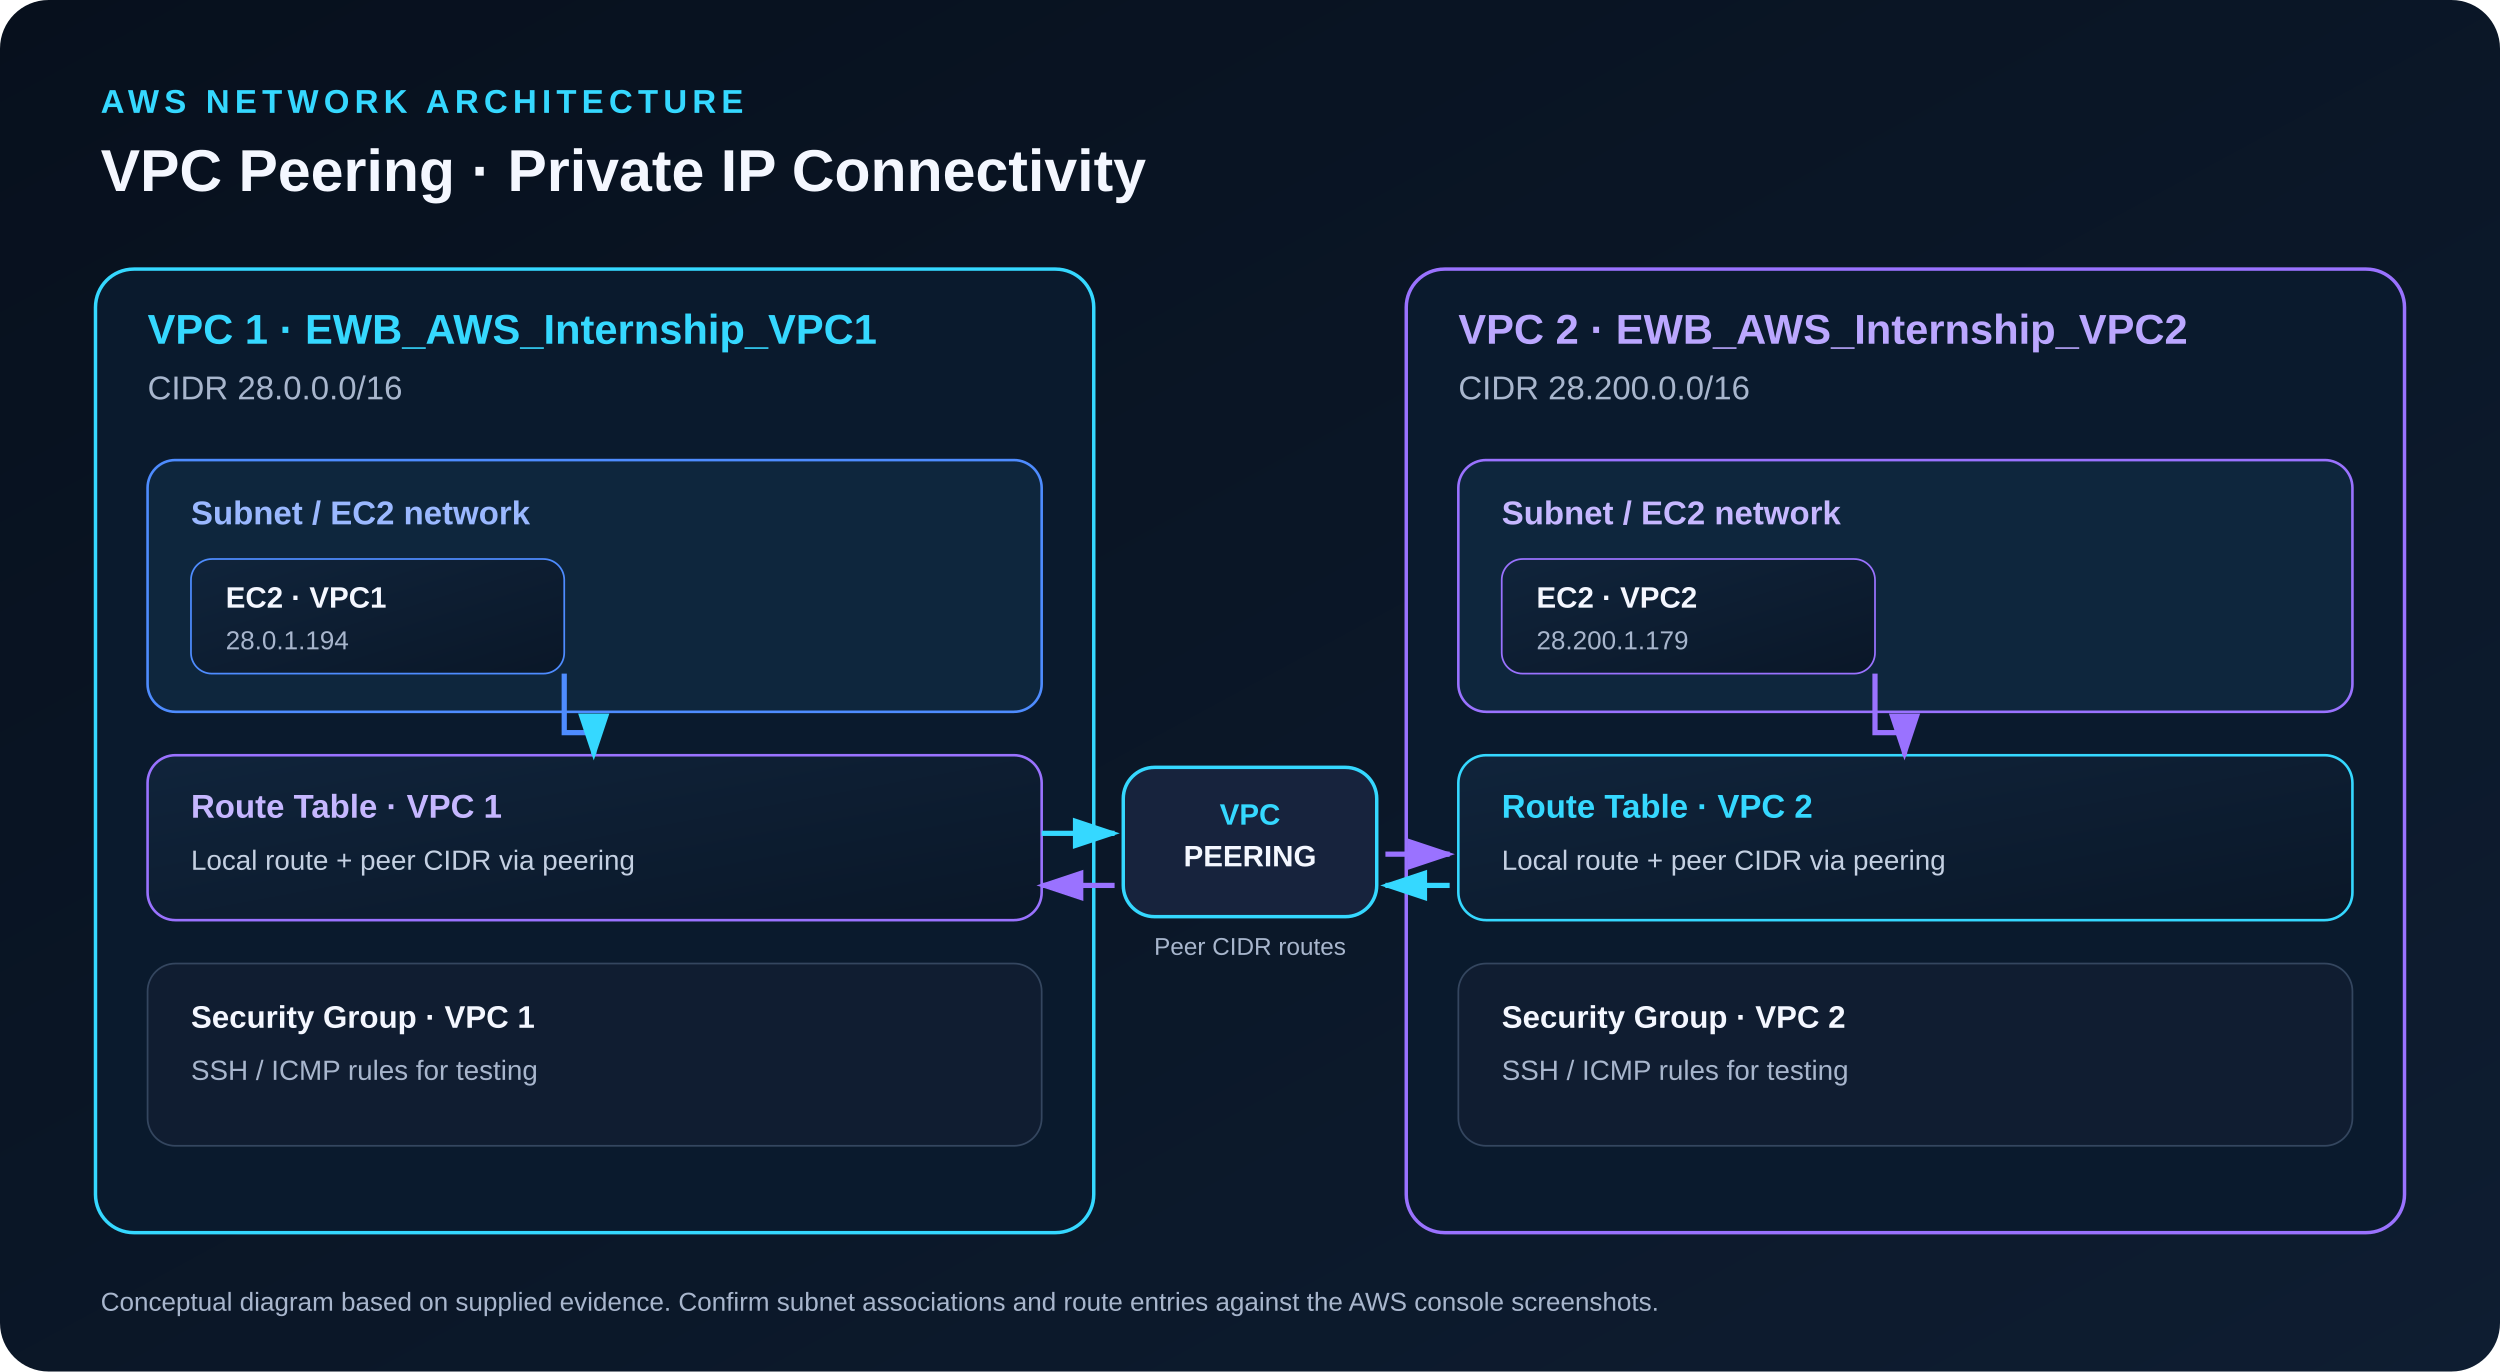
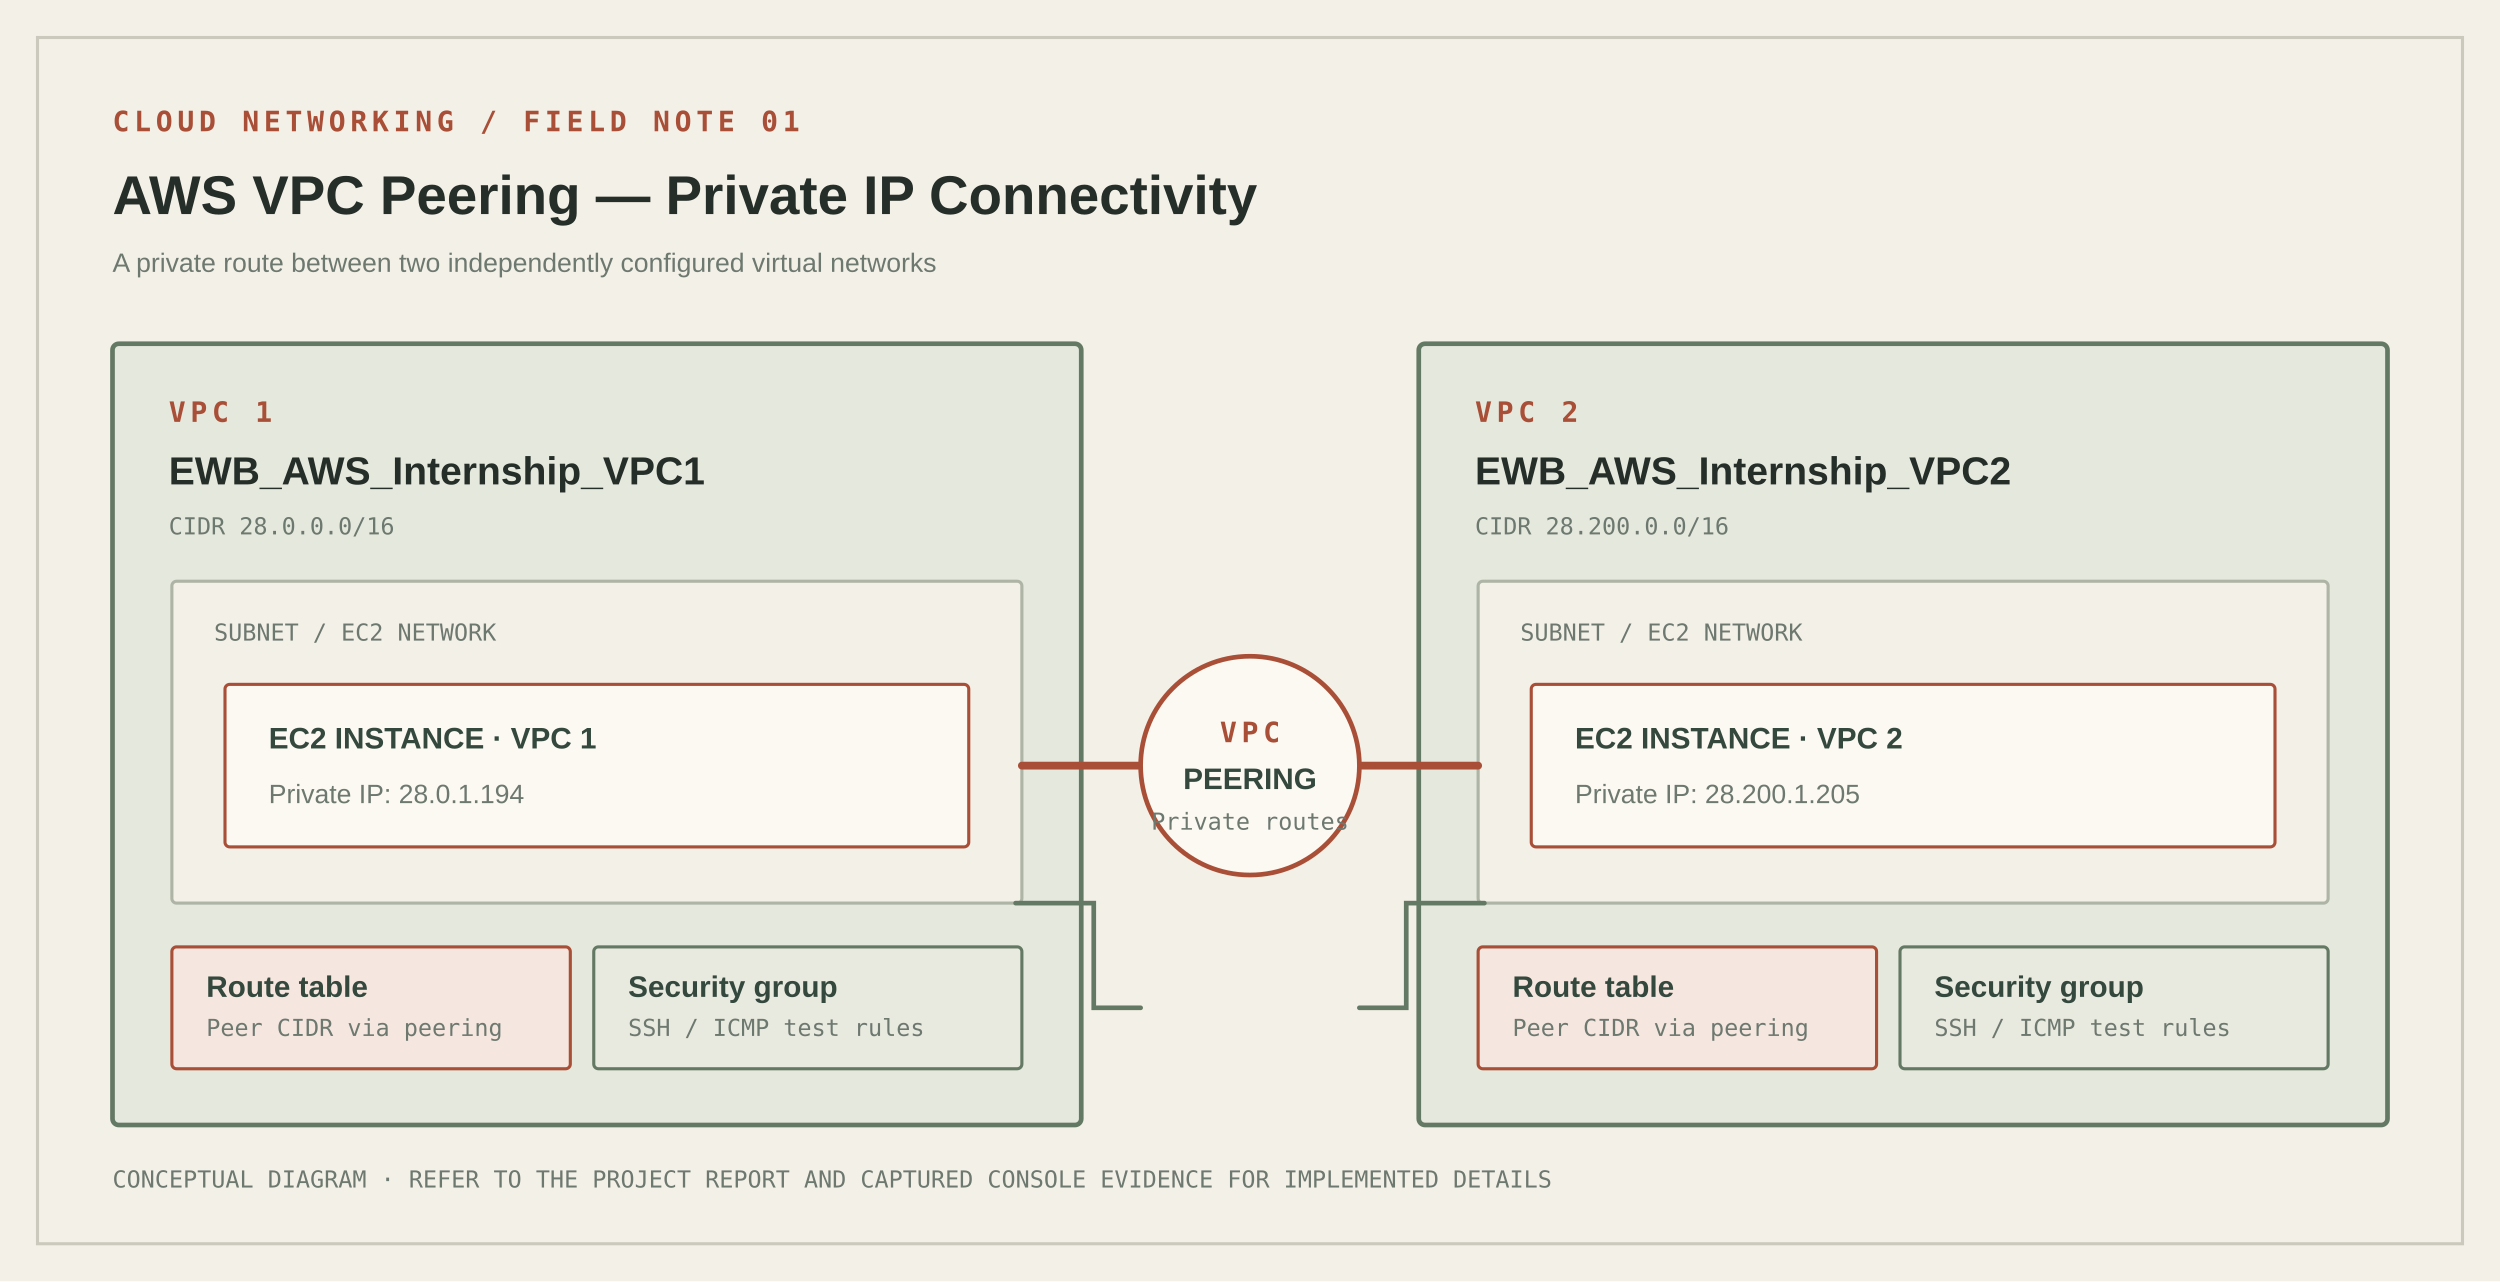
- <svg xmlns="http://www.w3.org/2000/svg" width="1440" height="790" viewBox="0 0 1440 790">
+ <svg xmlns="http://www.w3.org/2000/svg" width="1600" height="820" viewBox="0 0 1600 820" role="img" aria-labelledby="title desc">
  <defs>
-     <linearGradient id="bg" x1="0" y1="0" x2="1" y2="1">
-       <stop stop-color="#07101d" />
-       <stop offset="1" stop-color="#0e1d31" />
-     </linearGradient>
-     <linearGradient id="card" x1="0" y1="0" x2="1" y2="1">
-       <stop stop-color="#10243b" />
-       <stop offset="1" stop-color="#0a1728" />
-     </linearGradient>
-     <marker id="arrow" markerWidth="10" markerHeight="10" refX="8" refY="3" orient="auto">
-       <path d="M0,0 L0,6 L9,3 z" fill="#35d8ff" />
-     </marker>
-     <marker id="arrow2" markerWidth="10" markerHeight="10" refX="8" refY="3" orient="auto">
-       <path d="M0,0 L0,6 L9,3 z" fill="#9a72ff" />
+     <style>
+  .eyebrow{font:600 18px 'DM Mono',monospace;letter-spacing:3px;fill:#a94f37}.title{font:700 35px 'DM Sans',Arial,sans-serif;fill:#252e28}.vpc-title{font:700 25px 'DM Sans',Arial,sans-serif;fill:#252e28}.small{font:500 17px 'DM Sans',Arial,sans-serif;fill:#6d786f}.label{font:700 19px 'DM Sans',Arial,sans-serif;fill:#34483d}.micro{font:500 15px 'DM Mono',monospace;fill:#6d786f}.panel{fill:#fbf9f2;stroke:#aeb5a6;stroke-width:2}.vpc{fill:#e5e8dd;stroke:#647963;stroke-width:3}.subnet{fill:#f3f0e7;stroke:#aeb5a6;stroke-width:2}.ec2{fill:#fbf9f2;stroke:#a94f37;stroke-width:2}.route{fill:#f5e7df;stroke:#a94f37;stroke-width:2}.security{fill:#e8e9df;stroke:#647963;stroke-width:2}.copper{stroke:#a94f37;stroke-width:5;fill:none;stroke-linecap:round}.sage{stroke:#647963;stroke-width:3;fill:none;stroke-linecap:round}
+  </style>
+     <marker id="arrow" markerWidth="10" markerHeight="10" refX="7" refY="5" orient="auto">
+       <path d="M0 0L10 5L0 10Z" fill="#a94f37" />
    </marker>
  </defs>
-   <rect width="1440" height="790" rx="28" fill="url(#bg)" />
-   <text x="58" y="65" fill="#35d8ff" font-family="Arial,sans-serif" font-size="19" font-weight="700" letter-spacing="3">AWS NETWORK ARCHITECTURE</text>
-   <text x="58" y="110" fill="#f4f7ff" font-family="Arial,sans-serif" font-size="34" font-weight="700">VPC Peering · Private IP Connectivity</text>
-   <rect x="55" y="155" width="575" height="555" rx="22" fill="#0a1a2d" stroke="#35d8ff" stroke-width="2" />
-   <text x="85" y="198" fill="#35d8ff" font-family="Arial,sans-serif" font-size="24" font-weight="700">VPC 1 · EWB_AWS_Internship_VPC1</text>
-   <text x="85" y="230" fill="#a8b6cd" font-family="Arial,sans-serif" font-size="19">CIDR 28.0.0.0/16</text>
-   <rect x="85" y="265" width="515" height="145" rx="16" fill="#0e263d" stroke="#4e8cff" stroke-width="1.5" />
-   <text x="110" y="302" fill="#9ab8ff" font-family="Arial,sans-serif" font-size="19" font-weight="700">Subnet / EC2 network</text>
-   <rect x="110" y="322" width="215" height="66" rx="12" fill="url(#card)" stroke="#4e8cff" />
-   <text x="130" y="350" fill="#f4f7ff" font-family="Arial,sans-serif" font-size="17" font-weight="700">EC2 · VPC1</text>
-   <text x="130" y="374" fill="#a8b6cd" font-family="Arial,sans-serif" font-size="15">28.0.1.194</text>
-   <rect x="85" y="435" width="515" height="95" rx="16" fill="url(#card)" stroke="#9a72ff" stroke-width="1.5" />
-   <text x="110" y="471" fill="#c6b7ff" font-family="Arial,sans-serif" font-size="19" font-weight="700">Route Table · VPC 1</text>
-   <text x="110" y="501" fill="#c4d0e2" font-family="Arial,sans-serif" font-size="16">Local route + peer CIDR via peering</text>
-   <rect x="85" y="555" width="515" height="105" rx="16" fill="#101d31" stroke="#34465f" />
-   <text x="110" y="592" fill="#f4f7ff" font-family="Arial,sans-serif" font-size="18" font-weight="700">Security Group · VPC 1</text>
-   <text x="110" y="622" fill="#a8b6cd" font-family="Arial,sans-serif" font-size="16">SSH / ICMP rules for testing</text>
-   <rect x="810" y="155" width="575" height="555" rx="22" fill="#0a1a2d" stroke="#9a72ff" stroke-width="2" />
-   <text x="840" y="198" fill="#bba7ff" font-family="Arial,sans-serif" font-size="24" font-weight="700">VPC 2 · EWB_AWS_Internship_VPC2</text>
-   <text x="840" y="230" fill="#a8b6cd" font-family="Arial,sans-serif" font-size="19">CIDR 28.200.0.0/16</text>
-   <rect x="840" y="265" width="515" height="145" rx="16" fill="#0e263d" stroke="#9a72ff" stroke-width="1.5" />
-   <text x="865" y="302" fill="#c6b7ff" font-family="Arial,sans-serif" font-size="19" font-weight="700">Subnet / EC2 network</text>
-   <rect x="865" y="322" width="215" height="66" rx="12" fill="url(#card)" stroke="#9a72ff" />
-   <text x="885" y="350" fill="#f4f7ff" font-family="Arial,sans-serif" font-size="17" font-weight="700">EC2 · VPC2</text>
-   <text x="885" y="374" fill="#a8b6cd" font-family="Arial,sans-serif" font-size="15">28.200.1.179</text>
-   <rect x="840" y="435" width="515" height="95" rx="16" fill="url(#card)" stroke="#35d8ff" stroke-width="1.5" />
-   <text x="865" y="471" fill="#35d8ff" font-family="Arial,sans-serif" font-size="19" font-weight="700">Route Table · VPC 2</text>
-   <text x="865" y="501" fill="#c4d0e2" font-family="Arial,sans-serif" font-size="16">Local route + peer CIDR via peering</text>
-   <rect x="840" y="555" width="515" height="105" rx="16" fill="#101d31" stroke="#34465f" />
-   <text x="865" y="592" fill="#f4f7ff" font-family="Arial,sans-serif" font-size="18" font-weight="700">Security Group · VPC 2</text>
-   <text x="865" y="622" fill="#a8b6cd" font-family="Arial,sans-serif" font-size="16">SSH / ICMP rules for testing</text>
-   <rect x="647" y="442" width="146" height="86" rx="18" fill="#17233d" stroke="#35d8ff" stroke-width="2" />
-   <text x="720" y="475" fill="#35d8ff" font-family="Arial,sans-serif" font-size="17" font-weight="700" text-anchor="middle">VPC</text>
-   <text x="720" y="499" fill="#f4f7ff" font-family="Arial,sans-serif" font-size="17" font-weight="700" text-anchor="middle">PEERING</text>
-   <path d="M325 388 V422 H342 V435" fill="none" stroke="#4e8cff" stroke-width="3" marker-end="url(#arrow)" />
-   <path d="M1080 388 V422 H1097 V435" fill="none" stroke="#9a72ff" stroke-width="3" marker-end="url(#arrow2)" />
-   <path d="M600 480 H642" fill="none" stroke="#35d8ff" stroke-width="3" marker-end="url(#arrow)" />
-   <path d="M798 492 H835" fill="none" stroke="#9a72ff" stroke-width="3" marker-end="url(#arrow2)" />
-   <path d="M835 510 H798" fill="none" stroke="#35d8ff" stroke-width="3" marker-end="url(#arrow)" />
-   <path d="M642 510 H600" fill="none" stroke="#9a72ff" stroke-width="3" marker-end="url(#arrow2)" />
-   <text x="720" y="550" fill="#a8b6cd" font-family="Arial,sans-serif" font-size="14" text-anchor="middle">Peer CIDR routes</text>
-   <text x="58" y="755" fill="#a8b6cd" font-family="Arial,sans-serif" font-size="15">Conceptual diagram based on supplied evidence. Confirm subnet associations and route entries against the AWS console screenshots.</text>
+   <rect width="1600" height="820" fill="#f3f0e7" />
+   <rect x="24" y="24" width="1552" height="772" fill="none" stroke="#cbc9bd" stroke-width="2" />
+   <text x="72" y="84" class="eyebrow">CLOUD NETWORKING / FIELD NOTE 01</text>
+   <text x="72" y="137" class="title">AWS VPC Peering — Private IP Connectivity</text>
+   <text x="72" y="174" class="small">A private route between two independently configured virtual networks</text>
+   <rect x="72" y="220" width="620" height="500" rx="4" class="vpc" />
+   <text x="108" y="270" class="eyebrow">VPC 1</text>
+   <text x="108" y="310" class="vpc-title">EWB_AWS_Internship_VPC1</text>
+   <text x="108" y="342" class="micro">CIDR 28.0.0.0/16</text>
+   <rect x="110" y="372" width="544" height="206" rx="3" class="subnet" />
+   <text x="137" y="410" class="micro">SUBNET / EC2 NETWORK</text>
+   <rect x="144" y="438" width="476" height="104" rx="3" class="ec2" />
+   <text x="172" y="479" class="label">EC2 INSTANCE · VPC 1</text>
+   <text x="172" y="514" class="small">Private IP: 28.0.1.194</text>
+   <rect x="110" y="606" width="255" height="78" rx="3" class="route" />
+   <text x="132" y="638" class="label">Route table</text>
+   <text x="132" y="663" class="micro">Peer CIDR via peering</text>
+   <rect x="380" y="606" width="274" height="78" rx="3" class="security" />
+   <text x="402" y="638" class="label">Security group</text>
+   <text x="402" y="663" class="micro">SSH / ICMP test rules</text>
+   <rect x="908" y="220" width="620" height="500" rx="4" class="vpc" />
+   <text x="944" y="270" class="eyebrow">VPC 2</text>
+   <text x="944" y="310" class="vpc-title">EWB_AWS_Internship_VPC2</text>
+   <text x="944" y="342" class="micro">CIDR 28.200.0.0/16</text>
+   <rect x="946" y="372" width="544" height="206" rx="3" class="subnet" />
+   <text x="973" y="410" class="micro">SUBNET / EC2 NETWORK</text>
+   <rect x="980" y="438" width="476" height="104" rx="3" class="ec2" />
+   <text x="1008" y="479" class="label">EC2 INSTANCE · VPC 2</text>
+   <text x="1008" y="514" class="small">Private IP: 28.200.1.205</text>
+   <rect x="946" y="606" width="255" height="78" rx="3" class="route" />
+   <text x="968" y="638" class="label">Route table</text>
+   <text x="968" y="663" class="micro">Peer CIDR via peering</text>
+   <rect x="1216" y="606" width="274" height="78" rx="3" class="security" />
+   <text x="1238" y="638" class="label">Security group</text>
+   <text x="1238" y="663" class="micro">SSH / ICMP test rules</text>
+   <path d="M654 490 C725 490 740 490 778 490" class="copper" marker-end="url(#arrow)" />
+   <path d="M946 490 C875 490 860 490 822 490" class="copper" marker-end="url(#arrow)" />
+   <rect x="730" y="420" width="140" height="140" rx="70" fill="#fbf9f2" stroke="#a94f37" stroke-width="3" />
+   <text x="800" y="475" text-anchor="middle" class="eyebrow">VPC</text>
+   <text x="800" y="505" text-anchor="middle" class="label">PEERING</text>
+   <text x="800" y="531" text-anchor="middle" class="micro">Private routes</text>
+   <path d="M650 578 L700 578 L700 645 L730 645" class="sage" />
+   <path d="M950 578 L900 578 L900 645 L870 645" class="sage" />
+   <text x="72" y="760" class="micro">CONCEPTUAL DIAGRAM · REFER TO THE PROJECT REPORT AND CAPTURED CONSOLE EVIDENCE FOR IMPLEMENTED DETAILS</text>
</svg>
